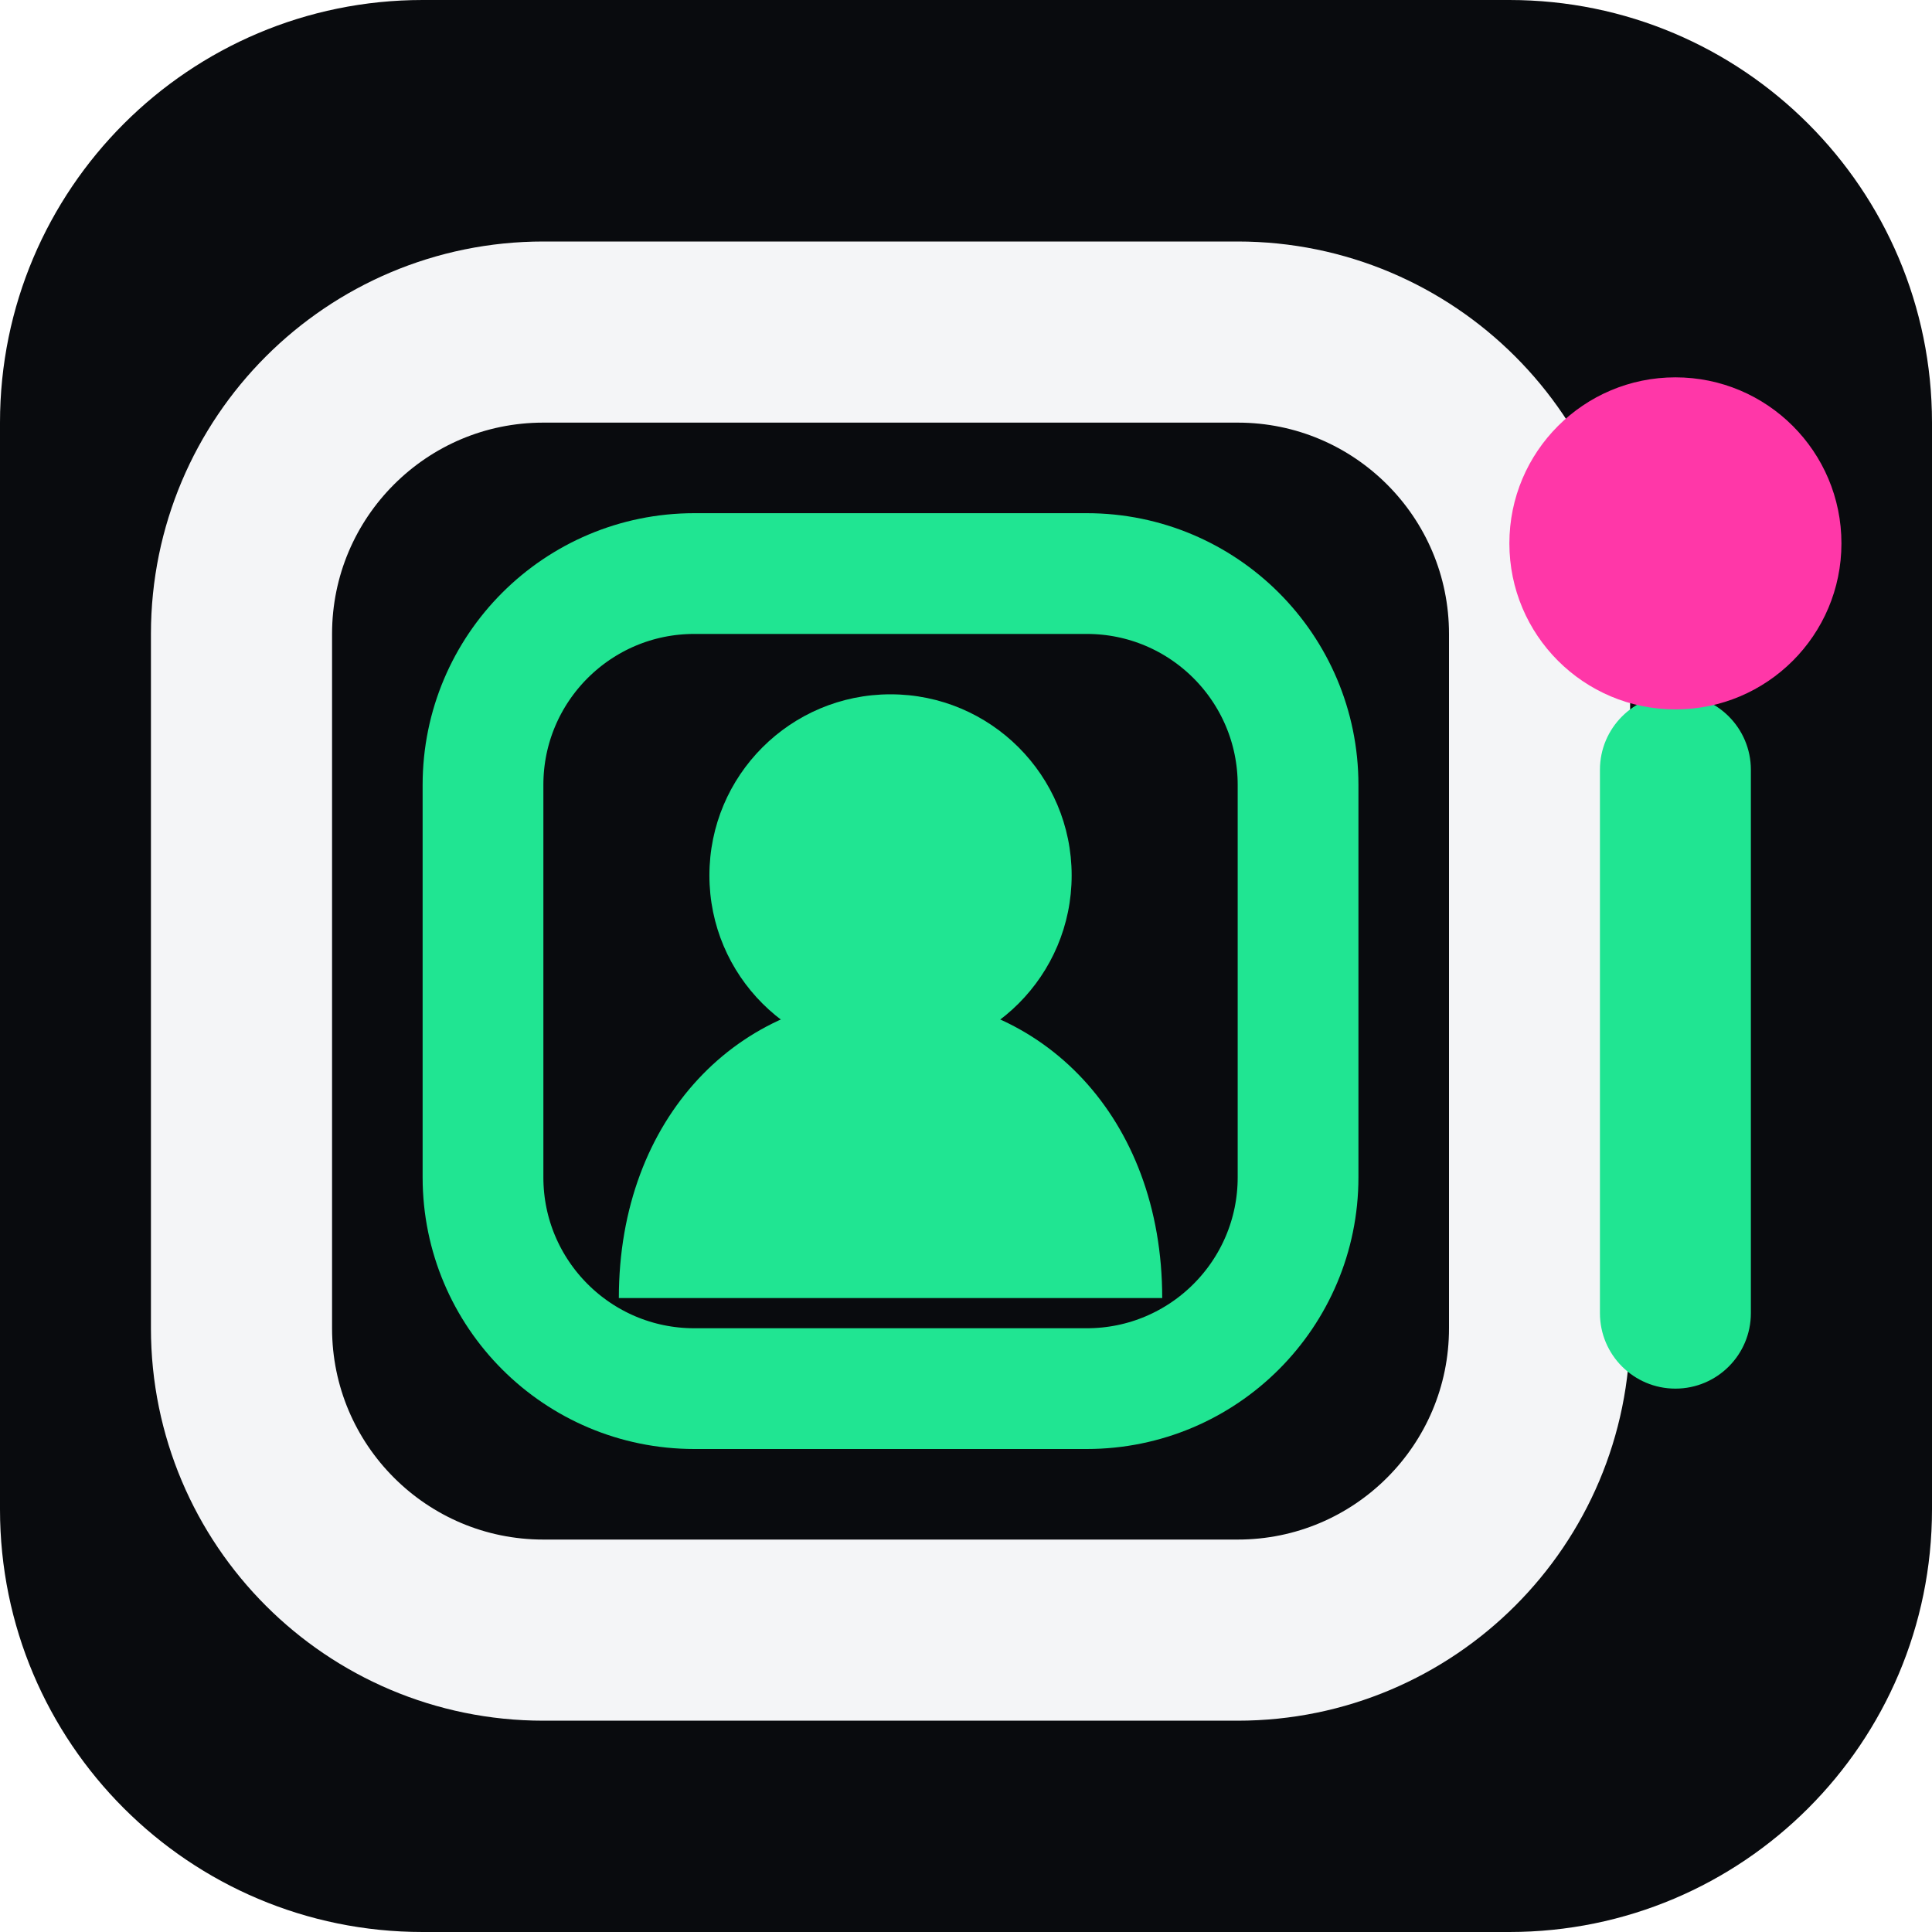
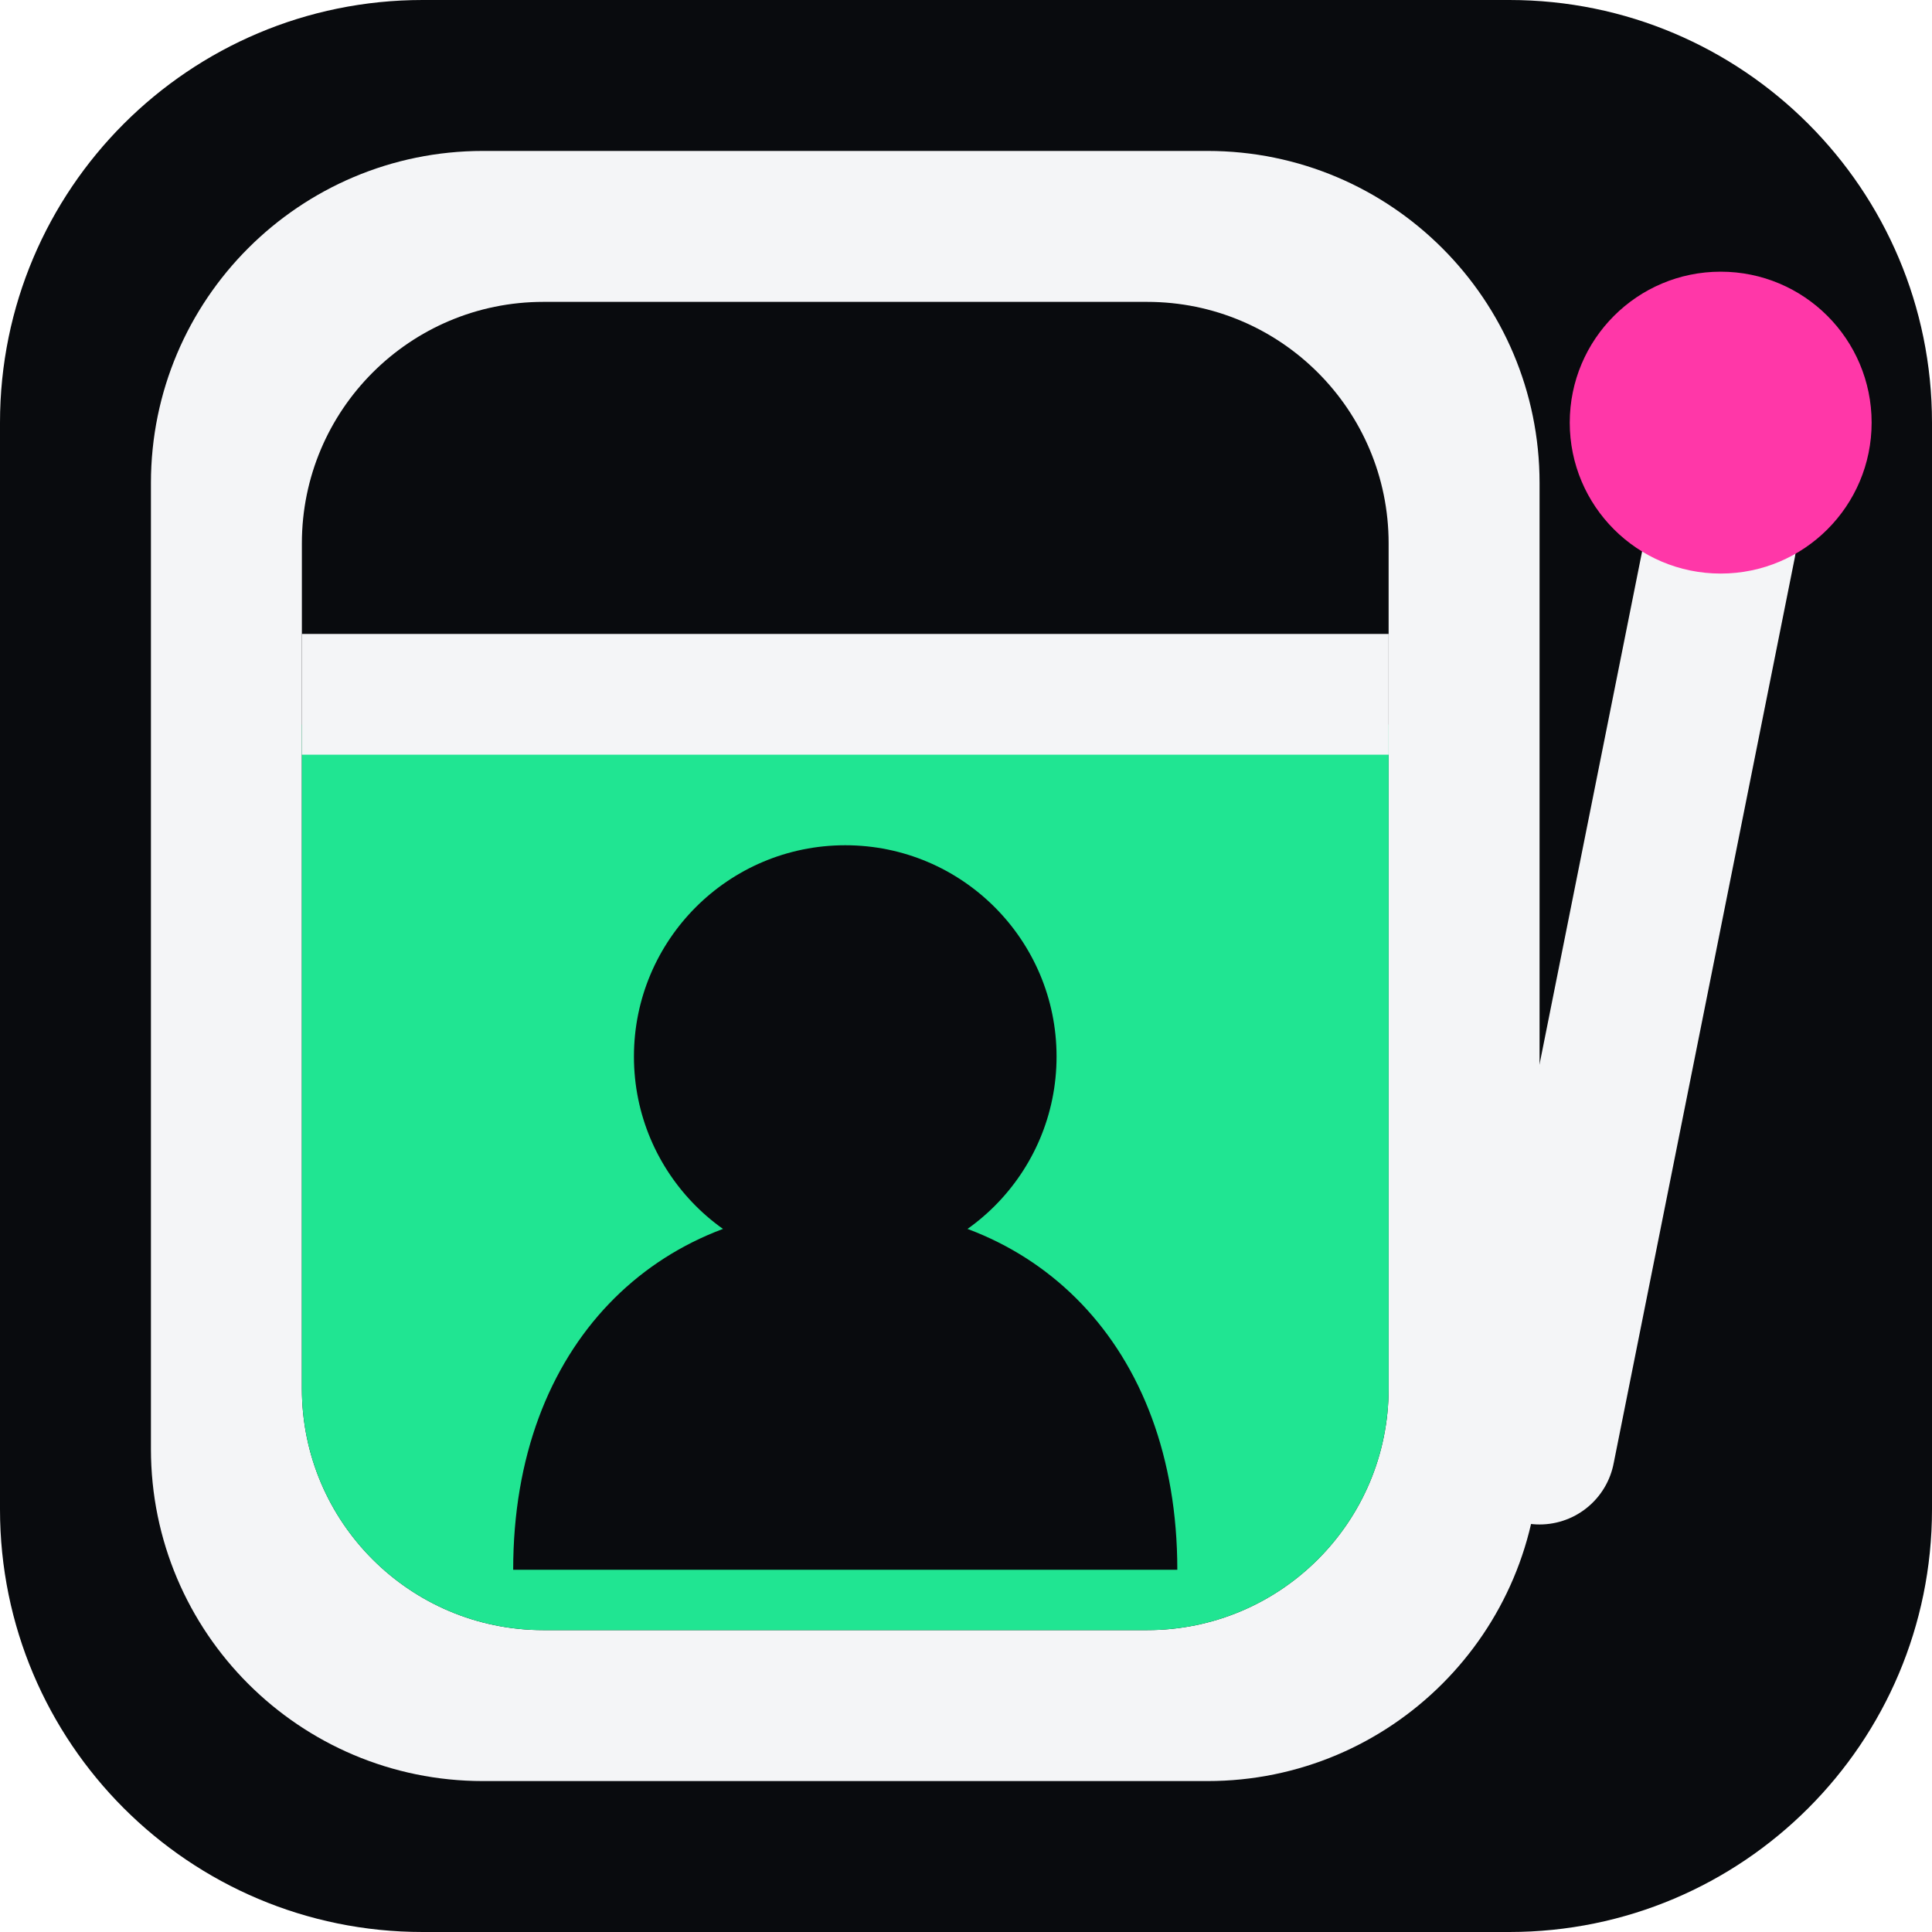
<svg xmlns="http://www.w3.org/2000/svg" viewBox="0 0 64 64">
+   <defs>
+     <clipPath id="screen">
+       <rect x="10" y="10" width="36" height="44" rx="8" />
+     </clipPath>
+   </defs>
  <rect width="64" height="64" rx="14" fill="#090B0E" />
-   <rect x="8" y="11" width="43" height="43" rx="10" fill="#090B0E" stroke="#F4F5F7" stroke-width="6" />
-   <rect x="16" y="19" width="27" height="27" rx="7" fill="none" stroke="#20E592" stroke-width="4" />
-   <circle cx="29.5" cy="29" r="6" fill="#20E592" />
-   <path d="M20.5 43c0-6 4-10 9-10s9 4 9 10Z" fill="#20E592" />
-   <rect x="53" y="23" width="5" height="23" rx="2.5" fill="#20E592" />
-   <circle cx="55.5" cy="18" r="5.5" fill="#FF37A8" />
+   <rect x="5" y="5" width="46" height="54" rx="11" fill="#F4F5F7" />
+   <g clip-path="url(#screen)">
+     <rect x="10" y="10" width="36" height="44" fill="#090B0E" />
+     <rect x="10" y="24" width="36" height="30" fill="#20E592" />
+   </g>
+   <rect x="10" y="21" width="36" height="4" fill="#F4F5F7" />
+   <circle cx="28" cy="35" r="7" fill="#090B0E" />
+   <path d="M17 52c0-7.5 4.8-12 11-12s11 4.5 11 12Z" fill="#090B0E" />
+   <path d="m51 48 6-30" fill="none" stroke="#F4F5F7" stroke-width="5" stroke-linecap="round" />
+   <circle cx="57" cy="14" r="5" fill="#FF37A8" />
</svg>
